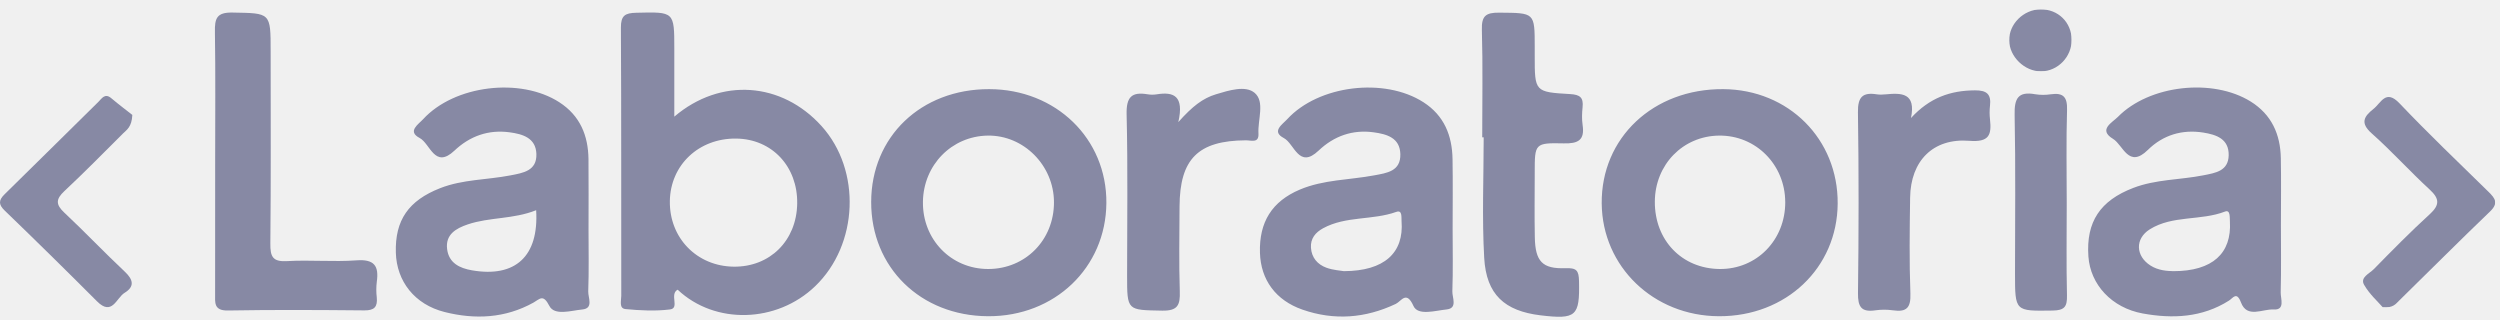
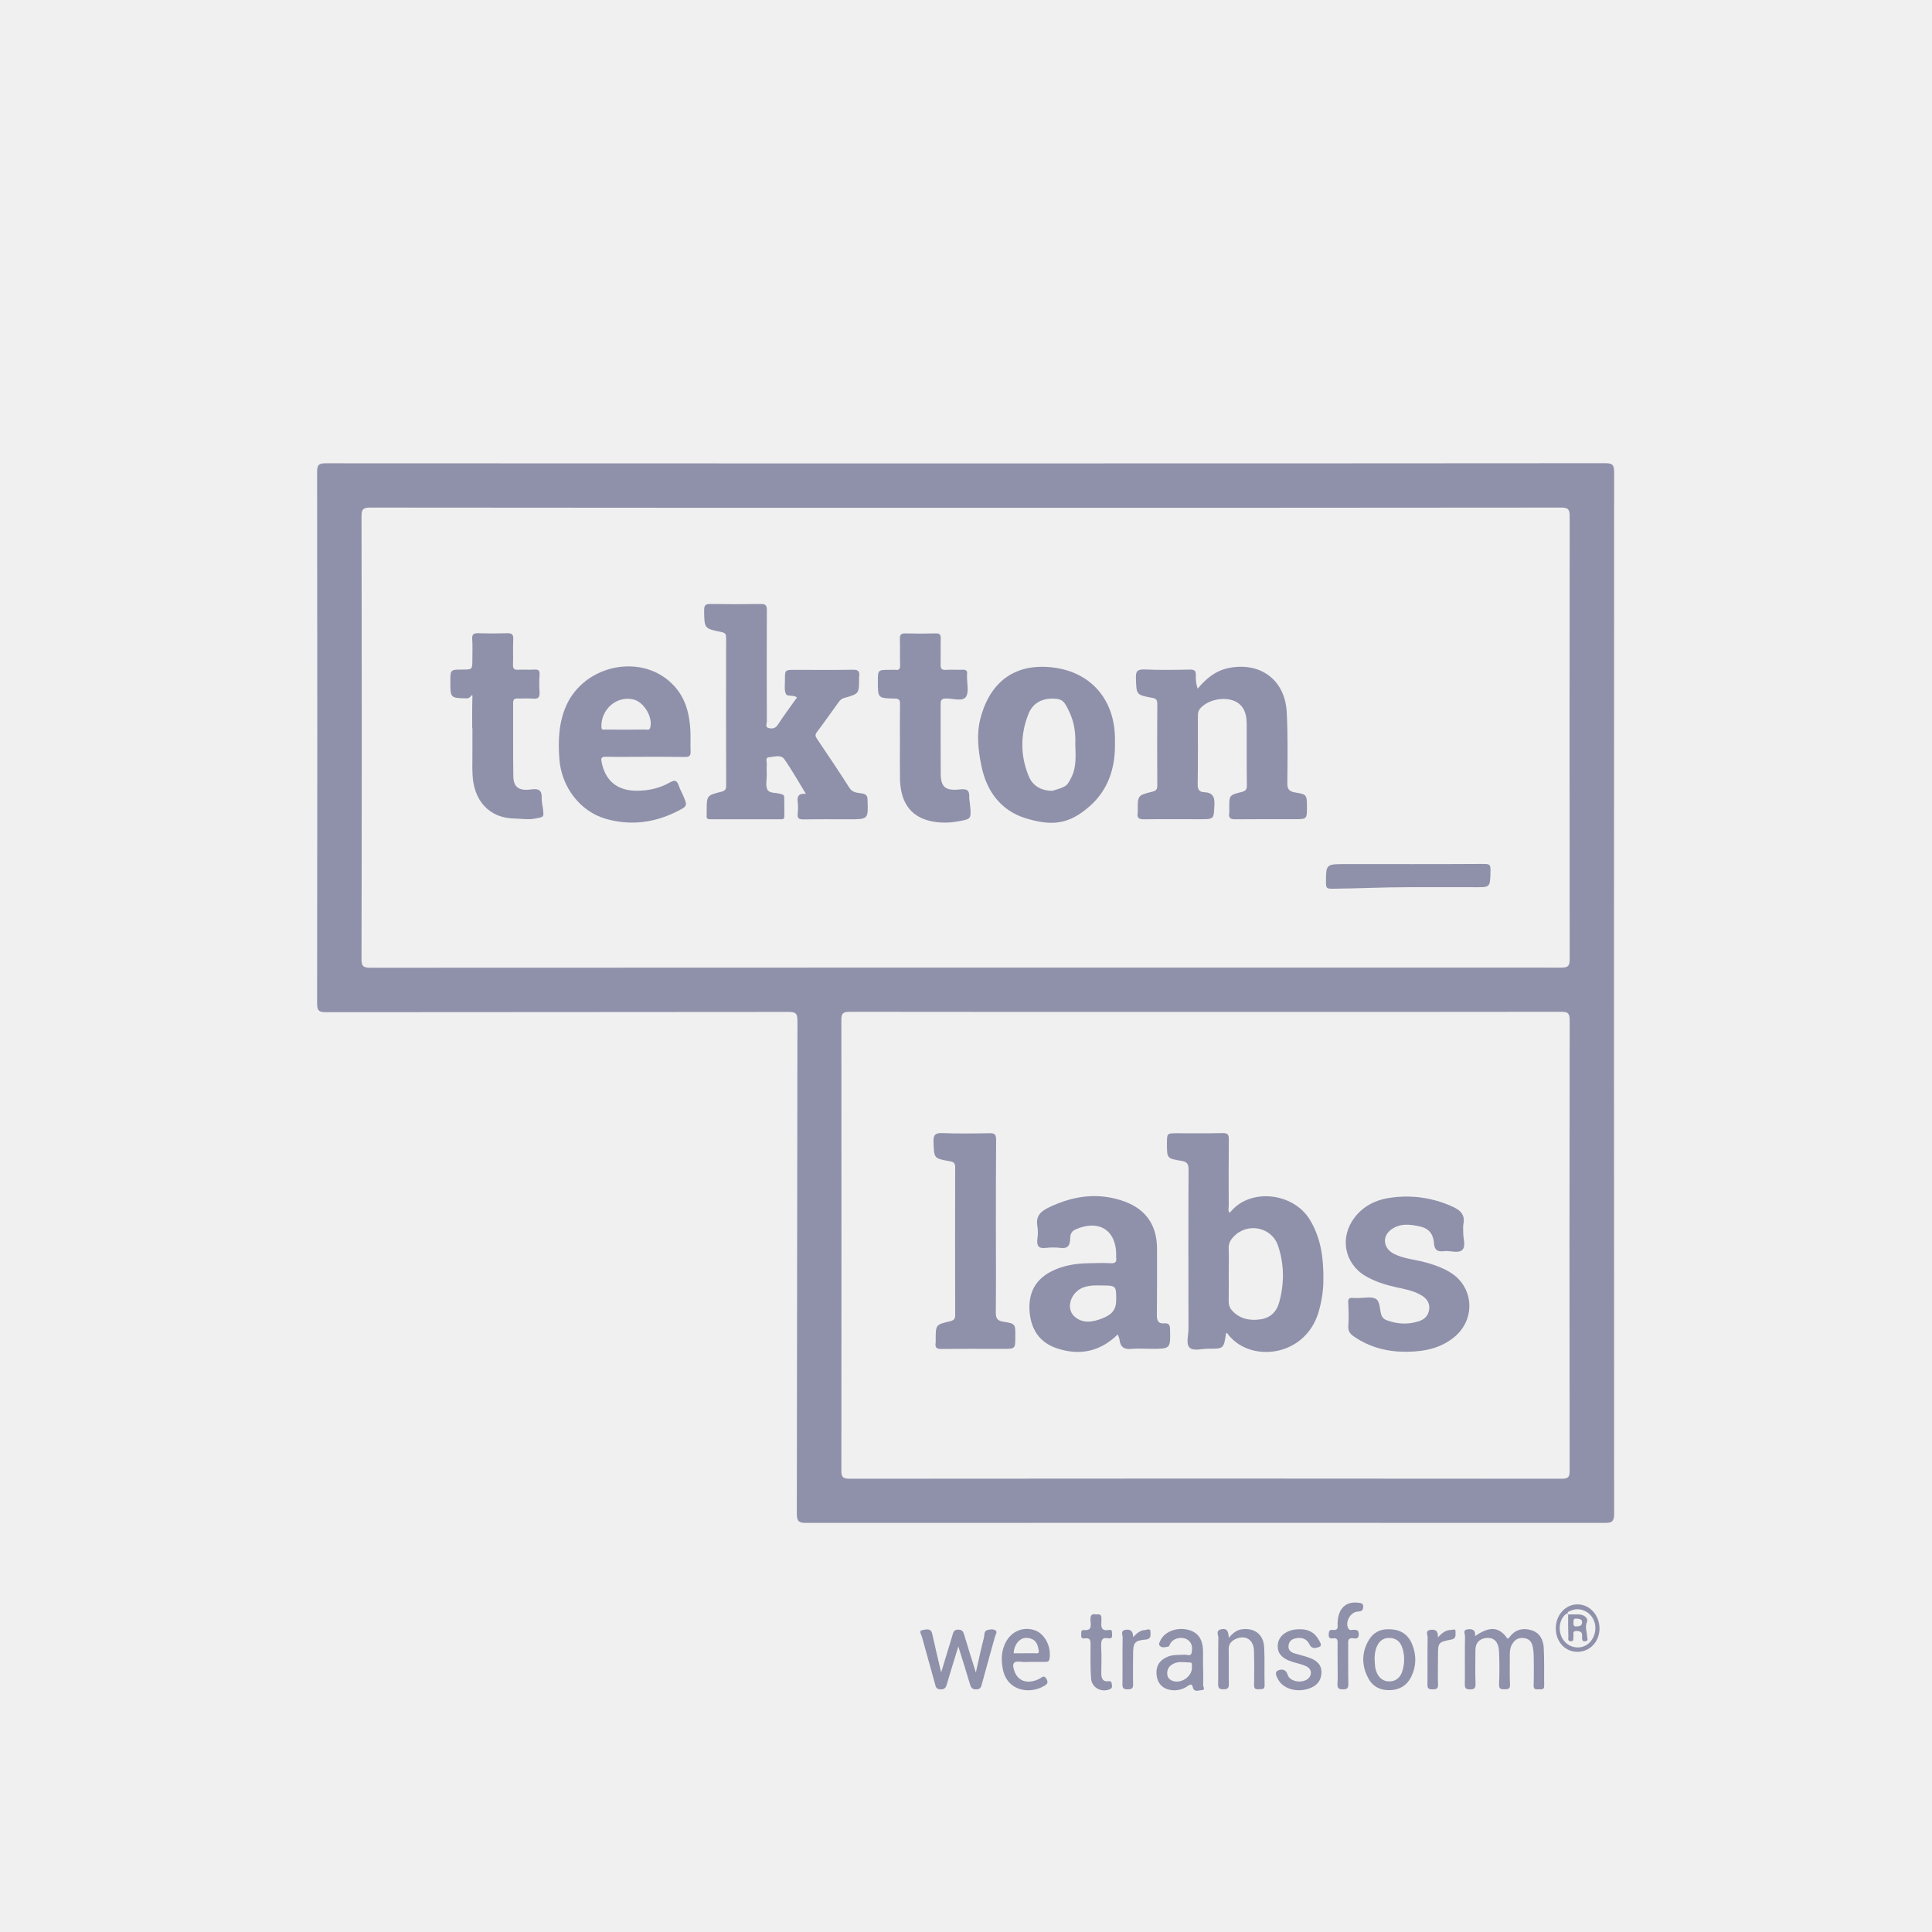
- <svg xmlns="http://www.w3.org/2000/svg" xmlns:xlink="http://www.w3.org/1999/xlink" width="180" height="23" viewBox="0 0 180 23">
-   <defs>
-     <path id="a" d="M.212.294h9.516v15.152H.212z" />
-     <path id="c" d="M.258.028h4.498v4.466H.258z" />
-   </defs>
-   <g fill="none" fill-rule="evenodd" opacity=".5">
-     <path fill="#1D2258" d="M52.832 19.2c2.605.028 4.52-1.873 4.566-4.533.047-2.673-1.81-4.657-4.385-4.69-2.697-.034-4.75 1.902-4.784 4.51-.036 2.65 1.95 4.684 4.603 4.713zM48.55 8.398c3.343-2.842 7.74-2.493 10.605.682 2.87 3.182 2.656 8.528-.461 11.526-2.769 2.663-7.22 2.784-9.903.251-.61.326.168 1.332-.547 1.422-1.053.132-2.143.076-3.205-.025-.487-.046-.307-.608-.308-.95-.01-6.438.01-12.876-.026-19.314-.004-.873.299-1.053 1.107-1.072C48.551.853 48.55.82 48.55 3.522v4.876zM96.755 19.523c2.923-.007 4.334-1.323 4.157-3.595-.021-.28.069-.832-.378-.672-1.714.615-3.631.284-5.27 1.178-.549.3-.922.74-.875 1.409.05.715.477 1.2 1.11 1.432.49.179 1.036.207 1.256.248m7.834-3.062c0 1.505.035 3.01-.02 4.51-.018.45.403 1.228-.421 1.31-.808.082-2.054.47-2.378-.25-.514-1.144-.87-.342-1.274-.151-2.187 1.037-4.434 1.208-6.714.415-1.943-.675-3.006-2.162-3.065-4.089-.068-2.218.866-3.707 2.873-4.556 1.71-.723 3.567-.689 5.352-1.024.913-.171 1.915-.29 1.883-1.533-.031-1.184-.992-1.437-1.915-1.566-1.523-.211-2.864.265-3.973 1.318-1.428 1.356-1.737-.508-2.505-.907-.91-.475-.096-.981.25-1.358 2.251-2.45 6.996-3.026 9.806-1.219 1.497.963 2.068 2.406 2.095 4.106.028 1.664.006 3.33.006 4.994M38.603 15.135c-1.652.66-3.354.49-4.92 1.02-.853.288-1.626.728-1.49 1.788.13.993.89 1.367 1.804 1.523 3.09.529 4.81-.99 4.606-4.331m3.77 1.33c0 1.504.036 3.01-.02 4.51-.017.45.404 1.228-.426 1.307-.807.077-2.002.472-2.375-.26-.45-.88-.69-.488-1.143-.235-2.035 1.132-4.21 1.23-6.398.678-2.156-.543-3.45-2.211-3.51-4.266-.07-2.351.918-3.759 3.187-4.65 1.628-.64 3.37-.594 5.05-.919.928-.18 1.918-.324 1.882-1.542-.034-1.162-.997-1.437-1.928-1.562-1.523-.207-2.863.27-3.974 1.32-1.426 1.347-1.737-.51-2.505-.912-.91-.477-.087-.983.257-1.357 2.254-2.45 7.006-3.024 9.807-1.211 1.488.963 2.076 2.395 2.094 4.103.016 1.665.003 3.33.003 4.995M75.886 14.563c-.004-2.652-2.183-4.842-4.775-4.8-2.59.042-4.62 2.114-4.66 4.757-.04 2.718 2.02 4.846 4.695 4.848 2.685 0 4.744-2.087 4.74-4.805m-4.671-8.145c4.814.005 8.481 3.567 8.444 8.2-.037 4.655-3.723 8.178-8.525 8.15-4.857-.027-8.42-3.515-8.409-8.232.01-4.7 3.591-8.124 8.49-8.118M128.537 14.554c-.006-2.7-2.118-4.823-4.768-4.791-2.605.031-4.609 2.094-4.621 4.757-.014 2.784 1.953 4.824 4.67 4.848 2.662.023 4.726-2.082 4.72-4.814m-4.779 8.214c-4.705-.02-8.39-3.565-8.436-8.113-.046-4.735 3.716-8.275 8.758-8.237 4.702.034 8.264 3.601 8.232 8.24-.032 4.637-3.72 8.132-8.554 8.11M156.481 19.524c2.822 0 4.213-1.285 4.072-3.582-.018-.29.04-.861-.35-.71-1.755.678-3.768.251-5.413 1.276-1.081.675-1.033 1.924.044 2.61.564.362 1.206.395 1.647.406m7.745-3.311c0 1.612.026 3.224-.016 4.835-.012.453.346 1.29-.516 1.236-.788-.05-1.904.655-2.342-.505-.311-.823-.574-.32-.865-.135-1.937 1.224-4.053 1.318-6.21.926-2.232-.407-3.77-2.078-3.912-4.103-.175-2.494.843-4.02 3.229-4.936 1.632-.627 3.375-.576 5.054-.909.864-.172 1.792-.303 1.817-1.437.026-1.183-.881-1.489-1.829-1.64-1.527-.243-2.904.18-3.987 1.246-1.396 1.376-1.781-.352-2.51-.792-1.1-.662-.047-1.18.346-1.58 2.265-2.306 6.832-2.812 9.567-1.107 1.502.937 2.135 2.356 2.167 4.067.032 1.61.007 3.222.007 4.834M15.492 11.475c0-3.058.03-6.116-.018-9.174-.015-.954.105-1.419 1.266-1.397 2.745.051 2.747-.02 2.747 2.786 0 4.614.025 9.227-.022 13.84-.01.947.164 1.333 1.213 1.27 1.657-.097 3.331.067 4.986-.055 1.273-.095 1.63.387 1.465 1.542a4.704 4.704 0 0 0-.002 1.125c.066.679-.17.943-.892.936-3.272-.031-6.546-.051-9.817.008-1.036.019-.931-.566-.93-1.225.008-3.219.004-6.438.004-9.656M106.72 9.886c0-2.576.05-5.155-.025-7.73-.03-1.01.276-1.255 1.258-1.245 2.546.025 2.547-.027 2.547 2.472v.645c0 2.566-.002 2.6 2.554 2.746.708.041.963.25.892.941-.044.425-.06.866.002 1.286.163 1.1-.33 1.345-1.355 1.322-2.092-.046-2.093.01-2.093 2.1 0 1.557-.024 3.114.007 4.67.033 1.718.535 2.278 2.198 2.216.81-.03.968.162.984.934.055 2.517-.192 2.77-2.773 2.46-2.584-.312-3.902-1.494-4.053-4.13-.165-2.887-.038-5.79-.038-8.687h-.104zM137.591 8.498c1.353-1.473 2.85-1.983 4.608-1.993.856-.006 1.178.283 1.08 1.115a4.237 4.237 0 0 0 0 .963c.123 1.123-.043 1.67-1.489 1.555-2.616-.207-4.224 1.452-4.261 4.083-.033 2.304-.066 4.612.02 6.912.038 1.022-.274 1.351-1.247 1.211a4.535 4.535 0 0 0-1.283 0c-1.004.147-1.256-.254-1.244-1.24.055-4.34.062-8.683-.003-13.023-.016-1.087.33-1.452 1.354-1.29.21.033.43.022.642.002 1.145-.11 2.194-.112 1.823 1.705M84.84 8.791c1.014-1.139 1.762-1.716 2.71-2.003.94-.285 2.137-.658 2.789-.098.747.643.212 1.925.27 2.925.041.714-.507.485-.912.488-3.434.022-4.752 1.337-4.77 4.764-.01 2.04-.047 4.081.018 6.119.033.982-.149 1.402-1.277 1.38-2.516-.05-2.517.018-2.517-2.534 0-3.864.06-7.73-.035-11.593-.03-1.258.361-1.646 1.526-1.448.209.035.434.034.643 0 1.217-.195 1.986.102 1.554 2M148.804 14.668c0 2.197-.034 4.396.018 6.592.02.81-.163 1.09-1.041 1.1-2.7.037-2.7.083-2.7-2.67 0-3.806.049-7.613-.028-11.418-.025-1.183.245-1.711 1.489-1.486a3.64 3.64 0 0 0 1.123.001c.896-.124 1.19.2 1.162 1.127-.068 2.25-.023 4.502-.023 6.754" />
-     <g transform="translate(169.925 6.689)">
-       <mask id="b" fill="#fff">
-         <use xlink:href="#a" />
-       </mask>
-       <path fill="#1D2258" d="M1.639 15.44c-.34-.396-.963-.946-1.353-1.629-.3-.527.389-.802.699-1.117C2.3 11.352 3.62 10.01 5.008 8.743c.74-.675.724-1.124-.006-1.794C3.578 5.643 2.282 4.195.837 2.914c-.853-.756-.55-1.222.129-1.761.555-.44.882-1.444 1.875-.4 2.074 2.178 4.249 4.259 6.4 6.362.483.472.747.82.115 1.425-2.21 2.118-4.37 4.29-6.559 6.43-.218.211-.407.52-1.158.47" mask="url(#b)" />
-     </g>
-     <path fill="#1D2258" d="M9.528 8.275c-.042.88-.408 1.071-.66 1.324-1.4 1.4-2.792 2.811-4.237 4.164-.614.576-.627.96-.005 1.543 1.483 1.39 2.884 2.869 4.365 4.26.616.579.706 1.074-.021 1.518-.593.362-.895 1.71-1.994.603a486.869 486.869 0 0 0-6.64-6.528c-.456-.441-.44-.747.002-1.179 2.259-2.207 4.494-4.436 6.748-6.648.242-.237.465-.65.924-.263.57.48 1.167.928 1.518 1.206" />
-     <g transform="translate(144.403 .644)">
-       <mask id="d" fill="#fff">
-         <use xlink:href="#c" />
-       </mask>
-       <path fill="#1D2258" d="M2.51.028c1.264-.017 2.235.93 2.246 2.188.01 1.23-.993 2.268-2.2 2.278C1.372 4.504.275 3.442.258 2.27.242 1.085 1.287.045 2.51.028" mask="url(#d)" />
-     </g>
+ <svg xmlns="http://www.w3.org/2000/svg" version="1.1" id="Capa_1" x="0px" y="0px" width="400px" height="400px" viewBox="0 0 400 400" enable-background="new 0 0 400 400" xml:space="preserve">
+   <rect fill="none" width="399.996" height="400" />
+   <g>
+     <path fill="#8F90AA" d="M332.328,95.902c-44.098,0.042-88.214,0.042-132.296,0.042c-44.208,0-88.401,0-132.605-0.025   c-1.391,0-1.769,0.308-1.769,1.752c0.046,36.708,0.046,73.44,0,110.157c0,1.445,0.415,1.735,1.777,1.735   c31.932-0.041,63.856-0.009,95.776-0.058c1.437,0,1.89,0.24,1.89,1.785c-0.075,34.05-0.059,68.092-0.125,102.125   c0,1.637,0.49,1.886,1.993,1.886c55.078-0.025,110.166-0.025,165.261,0c1.486,0,1.959-0.249,1.959-1.886   c-0.042-71.887-0.042-143.791,0-215.703C334.182,96.185,333.783,95.902,332.328,95.902z M76.612,200.361   c-1.395,0-1.765-0.34-1.765-1.752c0.067-30.596,0.067-61.174,0-91.761c0-1.387,0.333-1.76,1.765-1.76   c41.102,0.049,82.207,0.042,123.329,0.042c41.092,0,82.193,0.008,123.311-0.042c1.396,0,1.735,0.349,1.735,1.76   c-0.032,30.571-0.032,61.166,0,91.761c0,1.379-0.324,1.727-1.72,1.727C241.05,200.32,158.819,200.32,76.612,200.361z    M324.979,304.479c0.008,1.371-0.316,1.679-1.661,1.679c-49.148-0.051-98.297-0.051-147.445,0c-1.496,0-1.678-0.466-1.678-1.811   c0.025-31.036,0.025-62.079,0-93.115c-0.025-1.444,0.349-1.752,1.728-1.752c24.607,0.042,49.198,0.025,73.789,0.025   c24.474,0,48.99,0.017,73.489-0.025c1.32,0,1.786,0.217,1.786,1.703C324.938,242.293,324.938,273.403,324.979,304.479z" />
+     <path fill="#8F90AA" d="M200.671,165.041c0.084-1.503-0.563-1.769-1.993-1.594c-2.973,0.316-3.895-0.507-3.911-3.297   c-0.042-4.775,0-9.568-0.018-14.368c0-0.822,0.191-1.154,1.105-1.17c1.42-0.025,3.388,0.681,4.111-0.308   c0.705-0.98,0.208-2.865,0.24-4.344c0.009-0.091-0.033-0.191,0.009-0.291c0.141-0.855-0.274-1.063-1.063-1.004   c-1.087,0.041-2.159-0.067-3.23,0.024c-1.013,0.083-1.229-0.307-1.172-1.212c0.034-1.761-0.025-3.53,0.018-5.274   c0.017-0.764-0.175-1.087-1.021-1.063c-2.118,0.058-4.22,0.058-6.329,0c-0.914-0.024-1.129,0.324-1.104,1.18   c0.057,1.793-0.018,3.604,0.048,5.381c0.009,0.723-0.157,1.097-0.938,0.988c-0.408-0.049-0.823,0-1.229,0   c-2.442,0-2.442,0-2.442,2.384c0,3.48,0,3.488,3.455,3.555c0.889,0.017,1.154,0.25,1.129,1.138   c-0.048,2.632-0.016,5.257-0.016,7.873l0,0c0,2.575-0.032,5.166,0.016,7.732c0.134,5.007,2.41,7.931,6.828,8.728   c1.676,0.291,3.404,0.283,5.064-0.025c2.875-0.499,2.875-0.506,2.617-3.305C200.805,166.162,200.664,165.598,200.671,165.041z" />
+     <path fill="#8F90AA" d="M268.074,164.061c-1.271-0.225-1.577-0.789-1.545-2.035c0.041-4.9,0.133-9.817-0.133-14.684   c-0.39-6.693-5.613-10.406-12.159-9.002c-2.631,0.573-4.566,2.193-6.277,4.244c-0.349-0.988-0.407-1.935-0.383-2.849   c0.034-0.913-0.34-1.112-1.188-1.104c-3.131,0.058-6.27,0.116-9.426-0.024c-1.553-0.058-1.844,0.44-1.778,1.877   c0.109,3.305,0.025,3.372,3.224,3.97c0.871,0.133,1.213,0.356,1.195,1.296c-0.032,5.63-0.032,11.244,0,16.875   c0.018,0.847-0.299,1.113-1.063,1.295c-2.989,0.739-2.989,0.755-2.989,3.878c0,0.149,0.032,0.316,0,0.457   c-0.176,1.047,0.198,1.396,1.32,1.371c3.844-0.058,7.723-0.017,11.601-0.017c2.941,0,2.809,0,2.957-2.965   c0.101-1.735-0.431-2.558-2.159-2.633c-0.946-0.033-1.32-0.539-1.304-1.611c0.075-4.634,0.041-9.285,0.041-13.911   c0-0.639,0-1.196,0.433-1.744c1.387-1.694,4.492-2.525,6.802-1.736c1.886,0.647,2.848,2.184,2.873,4.784   c0.034,4.285-0.032,8.563,0.034,12.848c0.009,0.872-0.299,1.122-1.063,1.329c-2.583,0.64-2.583,0.665-2.583,3.322   c0,0.357,0.05,0.722-0.009,1.063c-0.174,1.063,0.308,1.271,1.279,1.271c4.086-0.05,8.146-0.025,12.226-0.025   c2.59,0,2.59,0,2.59-2.55C270.565,164.534,270.59,164.468,268.074,164.061z" />
+     <path fill="#8F90AA" d="M207.697,273.636c-1.188-0.19-1.527-0.673-1.527-1.894c0.066-5.938,0.016-11.867,0.016-17.797   c0-5.98,0-11.96,0.051-17.947c0-1.038-0.249-1.42-1.354-1.378c-3.263,0.058-6.519,0.107-9.774-0.025   c-1.503-0.059-1.886,0.382-1.835,1.86c0.132,3.355,0.041,3.38,3.297,3.953c0.88,0.148,1.213,0.373,1.188,1.354   c-0.025,10.148-0.025,20.305,0,30.471c0.025,0.831-0.274,1.13-1.047,1.32c-2.998,0.706-2.989,0.714-2.989,3.87   c0,0.191,0.016,0.432-0.009,0.606c-0.174,1.014,0.249,1.287,1.263,1.262c4.228-0.058,8.454-0.024,12.682-0.024   c2.55,0,2.55,0,2.55-2.574C210.23,274.126,210.263,274.051,207.697,273.636z" />
+     <path fill="#8F90AA" d="M218.295,138.233c-7.973-1.08-13.297,2.749-15.331,10.597c-0.813,3.248-0.433,6.677,0.274,9.958   c1.078,5.049,3.994,9.028,9.067,10.605c5.408,1.661,9.02,1.396,13.479-2.633c3.654-3.313,5.058-7.682,5.058-12.44   c0-0.424,0-0.847,0-1.246C230.852,144.91,225.918,139.262,218.295,138.233z M222.63,154.037c0.065,2.234,0.266,4.7-0.739,6.743   c-1.013,2.052-1.013,2.052-4.045,2.957c-2.284-0.033-4.053-1.005-4.899-3.115c-1.71-4.244-1.71-8.545-0.025-12.79   c0.848-2.126,2.583-3.164,4.85-3.189c2.301-0.033,2.608,0.623,3.639,2.782C222.406,149.527,222.712,151.719,222.63,154.037   L222.63,154.037z" />
+     <path fill="#8F90AA" d="M306.983,178.869c-9.493,0.058-18.961,0.033-28.453,0.033c-4.044,0-4.003,0-4.003,3.995   c0,1.071,0.333,1.113,1.411,1.104c5.249-0.05,10.514-0.316,15.771-0.316h13.121c3.737,0,3.688,0.283,3.763-3.488   C308.611,178.885,308.278,178.869,306.983,178.869z" />
+     <path fill="#8F90AA" d="M300.239,263.429c-1.77-1.087-3.753-1.727-5.73-2.226c-1.944-0.465-3.978-0.672-5.781-1.544   c-2.324-1.104-2.682-3.622-0.705-5.092c1.868-1.345,3.954-1.12,6.088-0.606c1.886,0.457,2.675,1.711,2.791,3.505   c0.082,1.271,0.714,1.753,1.983,1.578c1.338-0.19,3.04,0.557,3.879-0.282c0.781-0.772,0.149-2.458,0.183-3.529   c0-0.715-0.066-1.254,0.024-1.744c0.424-2.035-0.654-2.974-2.325-3.704c-4.159-1.894-8.77-2.483-13.263-1.728   c-2.766,0.466-5.165,1.728-6.918,4.003c-3.14,4.069-2.167,9.484,2.209,12.108c1.985,1.163,4.136,1.844,6.346,2.334   c1.751,0.373,3.545,0.697,5.123,1.595c1.146,0.647,1.936,1.562,1.753,2.998c-0.166,1.345-1.03,2.118-2.226,2.482   c-2.177,0.682-4.352,0.582-6.511-0.215c-0.598-0.183-1.072-0.673-1.204-1.271c-0.34-1.112-0.2-2.69-1.163-3.206   c-0.931-0.489-2.325-0.141-3.488-0.141c-0.424-0.024-0.839,0.024-1.254-0.024c-0.723-0.059-0.963,0.207-0.914,0.987   c0.084,1.587,0.125,3.182,0.025,4.793c-0.099,1.079,0.373,1.686,1.212,2.25c3.406,2.325,7.192,3.206,11.254,3.114   c3.563-0.083,6.943-0.821,9.733-3.264C305.596,272.839,305.031,266.336,300.239,263.429z" />
+     <path fill="#8F90AA" d="M178.58,164.293c-0.93-0.191-2-0.058-2.707-1.163c-2.168-3.405-4.451-6.793-6.727-10.166   c-0.374-0.531-0.424-0.888,0.025-1.454c1.553-2.051,3.021-4.16,4.533-6.237c0.25-0.365,0.647-0.664,1.097-0.772   c3.073-0.856,3.057-0.889,3.057-4.02c0-0.142-0.009-0.308,0.017-0.448c0.157-1.063-0.226-1.412-1.338-1.37   c-3.952,0.066-7.931,0.024-11.909,0.024c-2.118,0-2.118,0-2.118,2.085c0.021,0.98-0.174,2.06,0.191,2.873   c0.308,0.673,1.566,0.125,2.301,0.765c-1.32,1.869-2.704,3.72-3.97,5.647c-0.495,0.79-1.142,0.831-1.835,0.698   c-0.855-0.166-0.428-0.938-0.428-1.395c-0.032-7.641-0.032-15.272,0-22.914c0.021-1.154-0.283-1.437-1.423-1.395   c-3.417,0.058-6.81,0.058-10.232,0c-1.104-0.034-1.336,0.307-1.329,1.37c0.046,3.67-0.007,3.728,3.588,4.435   c0.83,0.183,0.963,0.481,0.963,1.212c-0.021,10.19-0.021,20.405,0.009,30.604c0,0.772-0.219,1.038-0.972,1.246   c-3.073,0.755-3.06,0.797-3.06,3.978c0,0.291,0.016,0.615-0.014,0.914c-0.045,0.564,0.109,0.822,0.757,0.814   c4.854-0.017,9.695,0,14.538,0c0.335,0,0.764,0.049,0.793-0.49c0-1.378,0.017-2.766-0.029-4.161   c-0.021-0.456-0.428-0.49-0.793-0.606c-0.884-0.282-2.238-0.091-2.658-0.838c-0.456-0.823-0.153-2.01-0.153-3.048   c-0.016-0.723-0.066-1.454,0-2.134c0.066-0.565-0.411-1.495,0.444-1.57c1.059-0.075,2.462-0.623,3.189,0.407   c1.585,2.258,2.931,4.675,4.467,7.183c-1.453-0.157-1.843,0.44-1.694,1.62c0.084,0.83,0.084,1.644,0,2.458   c-0.116,0.972,0.233,1.212,1.179,1.205c3.148-0.058,6.288-0.025,9.435-0.025c4.02,0,3.995,0,3.837-4.103   C179.585,164.75,179.345,164.468,178.58,164.293z" />
+     <path fill="#8F90AA" d="M254.611,251.104c-0.456-0.432-0.198-0.964-0.216-1.429c-0.023-4.609-0.023-9.177,0.018-13.777   c0.007-0.98-0.226-1.32-1.263-1.304c-3.156,0.074-6.303,0.033-9.442,0.033c-2.102,0-2.102,0-2.102,2.126   c0,3.031-0.017,3.114,2.94,3.579c1.254,0.208,1.544,0.656,1.535,1.86c-0.058,10.971-0.041,21.95-0.016,32.938   c0,1.337-0.573,3.064,0.224,3.87c0.798,0.797,2.532,0.224,3.861,0.232c3.206,0.024,3.206,0,3.68-3.114   c0.008-0.075,0.142-0.092,0.208-0.149c4.4,6.236,15.846,5.182,18.835-3.937c0.707-2.268,1.113-4.626,1.122-6.993   c0.05-4.427-0.458-8.703-2.857-12.59C267.692,246.869,258.656,245.864,254.611,251.104z M264.894,269.467   c-0.532,2.052-1.81,3.422-4.028,3.704c-2.275,0.299-4.31-0.149-5.88-1.952c-0.44-0.531-0.613-1.129-0.598-1.835   c0.032-1.902,0.008-3.812,0.008-5.714c0-1.711,0.059-3.422-0.008-5.1c-0.066-1.021,0.315-1.785,0.98-2.491   c2.823-3.056,7.889-2.101,9.234,1.827C265.882,261.693,265.923,265.572,264.894,269.467z" />
+     <path fill="#8F90AA" d="M241.108,273.984c-1.504,0.124-1.611-0.756-1.586-1.927c0.05-4.525,0.024-9.061,0.024-13.62   c-0.024-4.725-2.268-8.056-6.728-9.675c-5.331-1.943-10.488-1.238-15.546,1.163c-1.778,0.839-2.874,1.811-2.492,3.928   c0.133,0.872,0.133,1.769,0,2.641c-0.175,1.412,0.224,2.085,1.795,1.869c0.996-0.116,1.968-0.116,2.938,0   c1.496,0.216,2.019-0.466,2.043-1.836c0.034-0.839,0.15-1.553,1.113-1.977c4.783-2.15,8.43,0.101,8.43,5.24   c0,0.208-0.042,0.415,0,0.606c0.125,0.848-0.174,1.18-1.104,1.146c-1.527-0.083-3.073-0.05-4.635,0   c-2.731,0.033-5.422,0.49-7.88,1.786c-3.272,1.76-4.585,4.551-4.319,8.213c0.299,3.688,2.051,6.386,5.589,7.591   c4.626,1.561,8.903,0.822,12.673-2.856c0.166,0.473,0.342,0.805,0.374,1.162c0.175,1.52,1.047,2.001,2.533,1.827   c1.329-0.116,2.649-0.009,4.003-0.009c4.045,0,4.011,0,3.912-4.086C242.246,274.3,241.923,273.918,241.108,273.984z    M228.102,273.005c-1.917,0.73-3.944,1.088-5.671-0.457c-1.869-1.736-0.706-5.141,2-6.046c1.213-0.391,2.435-0.398,3.406-0.357   h0.025c3.238,0,3.238,0,3.238,2.957C231.093,271.095,230.329,272.149,228.102,273.005z" />
+     <path fill="#8F90AA" d="M249.098,345.249h-0.024v-3.389c0-0.141-0.018-0.315-0.018-0.448c-0.133-2.168-1.129-3.479-3.022-3.97   c-2.243-0.573-4.65,0.241-5.64,1.943c-0.224,0.415-0.632,1.029-0.258,1.388c0.458,0.456,1.181,0.248,1.762,0.132   c0.208-0.041,0.299-0.49,0.481-0.756c0.764-1.13,2.633-1.396,3.688-0.515c0.822,0.689,0.822,1.67,0.647,2.541   c-0.174,0.864-1.029,0.366-1.569,0.407c-1.063,0.092-2.151-0.041-3.189,0.35c-1.984,0.729-2.815,2.184-2.433,4.243   c0.308,1.76,1.685,2.799,3.703,2.781c0.989-0.024,1.944-0.34,2.724-0.921c0.532-0.357,0.814-0.465,1.047,0.383   c0.249,1.013,1.196,0.514,1.811,0.506c0.83-0.024,0.267-0.714,0.291-1.08C249.14,347.632,249.098,346.453,249.098,345.249z    M246.789,345.24c-0.025,2.076-2.608,3.597-4.344,2.617c-0.598-0.342-0.806-0.881-0.789-1.546c0.041-0.888,0.516-1.428,1.22-1.826   c1.122-0.591,2.31-0.308,3.464-0.283C247.071,344.202,246.647,344.916,246.789,345.24z" />
+     <path fill="#8F90AA" d="M139.486,141.92c-6.309-6.76-18.326-4.501-22.237,4.136c-1.583,3.563-1.708,7.309-1.441,11.054   c0.427,5.864,4.31,10.888,9.613,12.416c5.107,1.47,10.086,0.839,14.836-1.578c2.114-1.08,2.098-1.096,1.133-3.347   c-0.249-0.598-0.602-1.179-0.817-1.819c-0.344-1.038-0.697-1.479-1.898-0.772c-2.134,1.205-4.492,1.728-6.971,1.703   c-3.921-0.042-6.345-2.042-7.139-5.872c-0.232-1.088,0.1-1.179,1.017-1.162c2.686,0.049,5.378,0.008,8.069,0.008   c2.715,0,5.44-0.008,8.188,0.033c0.855,0.008,1.171-0.232,1.142-1.146c-0.075-1.429,0.037-2.891-0.045-4.319   C142.753,147.792,141.944,144.536,139.486,141.92z M134.632,150.616c-0.184,0.639-0.615,0.431-0.964,0.431   c-1.432,0.017-2.891,0.017-4.339,0.017l0,0c-1.325,0-2.663,0-4.015-0.017c-0.321,0-0.782,0.191-0.802-0.547   c-0.096-3.655,3.13-6.479,6.594-5.698C133.314,145.317,135.204,148.48,134.632,150.616z" />
+     <path fill="#8F90AA" d="M237.056,337.476c-0.956,0.05-1.679,0.64-2.458,1.479c0-1.154-0.424-1.645-1.487-1.537   c-1.204,0.15-0.672,1.021-0.681,1.537c-0.058,3.205,0.009,6.386-0.042,9.575c-0.024,0.896,0.125,1.262,1.154,1.229   c0.939-0.017,1.071-0.34,1.056-1.163c-0.06-2.059,0-4.127,0-6.17c0-2.334,0.332-2.791,2.64-2.974   c1.163-0.116,0.956-0.964,0.956-1.578C238.218,336.986,237.413,337.476,237.056,337.476z" />
+     <path fill="#8F90AA" d="M256.929,337.359c-0.997,0.183-1.727,0.839-2.533,1.735c-0.058-1.254-0.274-2.06-1.578-1.769   c-1.179,0.282-0.563,1.18-0.572,1.735c-0.058,3.182,0,6.362-0.042,9.551c-0.016,0.864,0.199,1.146,1.079,1.138   c0.873,0,1.155-0.224,1.138-1.113c-0.048-2.383,0.018-4.742-0.032-7.092c-0.059-1.271,0.682-1.901,1.653-2.301   c1.977-0.738,3.495,0.308,3.579,2.5c0.074,2.367,0.058,4.742,0.025,7.101c-0.025,0.822,0.314,0.946,0.996,0.889   c0.572-0.05,1.204,0.191,1.179-0.863c-0.083-2.591,0.051-5.149-0.083-7.732C261.629,338.348,259.678,336.911,256.929,337.359z" />
+     <path fill="#8F90AA" d="M281.13,331.819c-2.508-0.299-4.078,1.238-4.194,4.111c-0.051,0.689,0.341,1.694-0.997,1.528   c-0.764-0.108-0.805,0.341-0.839,0.931c-0.05,0.73,0.283,0.905,0.89,0.813c0.946-0.142,0.971,0.44,0.946,1.121   c-0.025,1.396,0,2.781,0,4.161l0,0c0,1.386,0.059,2.774-0.025,4.177c-0.041,0.922,0.299,1.088,1.131,1.097   c0.887,0.009,1.12-0.267,1.12-1.146c-0.074-2.707,0-5.447-0.033-8.18c-0.041-0.839,0.033-1.413,1.113-1.229   c0.572,0.083,1.071,0.05,1.079-0.831c0-0.963-0.507-0.93-1.154-0.93c-0.333,0-0.739,0.183-0.98-0.241   c-0.789-1.287,0.349-3.463,1.944-3.546c0.673-0.024,1.038-0.157,1.104-0.896C282.325,331.854,281.693,331.895,281.13,331.819z" />
+     <path fill="#8F90AA" d="M204.4,337.492c-0.738,0.225-0.556,1.029-0.688,1.569c-0.606,2.301-1.08,4.601-1.671,7.218   c-0.888-2.8-1.644-5.232-2.374-7.683c-0.216-0.706-0.374-1.195-1.279-1.195c-0.989,0-1.03,0.631-1.222,1.262l-2.308,7.591   c-0.681-2.856-1.279-5.39-1.844-7.947c-0.249-1.263-1.204-0.947-1.917-0.84c-0.997,0.108-0.367,0.864-0.258,1.287   c0.896,3.273,1.818,6.536,2.723,9.792c0.166,0.622,0.216,1.222,1.205,1.222c0.93-0.009,1.12-0.508,1.287-1.155   c0.723-2.475,1.503-4.941,2.359-7.731c0.88,2.807,1.66,5.265,2.392,7.756c0.224,0.707,0.415,1.131,1.295,1.131   c0.98,0,1.038-0.6,1.221-1.238c0.873-3.239,1.785-6.437,2.667-9.642c0.116-0.424,0.539-0.988,0.183-1.279   C205.696,337.201,204.948,337.343,204.4,337.492z" />
+     <path fill="#8F90AA" d="M287.607,337.326c-1.811-0.083-3.256,0.664-4.17,2.168c-1.577,2.615-1.562,5.39-0.107,8.039   c0.947,1.727,2.559,2.475,4.51,2.392c1.927-0.066,3.438-0.946,4.318-2.725c1.088-2.184,1.129-4.468,0.233-6.702   C291.553,338.348,289.916,337.326,287.607,337.326z M290.355,345.955c-0.406,1.346-1.327,2.142-2.665,2.167   c-1.428,0.018-2.351-0.862-2.798-2.217c-0.251-0.757-0.251-1.521-0.275-2.301h-0.032c0.032-0.914,0.074-1.835,0.472-2.699   c0.516-1.163,1.329-1.811,2.617-1.785c1.286,0.008,2.144,0.681,2.583,1.835C290.854,342.583,290.854,344.277,290.355,345.955z" />
+     <path fill="#8F90AA" d="M214.142,337.492c-2.606-0.806-5.133,0.448-6.202,3.147c-0.641,1.579-0.641,3.205-0.326,4.876   c0.898,4.692,5.641,5.273,8.514,3.562c0.557-0.308,1.005-0.572,0.557-1.428c-0.507-0.923-0.872-0.424-1.38-0.134   c-2.499,1.329-4.691,0.581-5.364-1.776c-0.349-1.129-0.24-1.886,1.246-1.703c0.773,0.116,1.569,0.034,2.333,0.034l0,0   c0.989,0,1.977,0,2.948,0c0.449,0,0.716-0.051,0.823-0.648C217.705,340.913,216.284,338.165,214.142,337.492z M214.25,342.284   c-1.437,0.008-2.865,0.008-4.385,0.008c0.025-0.78,0.266-1.544,0.739-2.176c0.748-0.988,1.761-1.229,2.898-0.83   c1.121,0.382,1.386,1.412,1.562,2.458C215.188,342.451,214.624,342.284,214.25,342.284z" />
+     <path fill="#8F90AA" d="M229.481,339.203c0.622,0.107,0.83-0.207,0.764-0.789c-0.05-0.439,0.108-1.104-0.632-0.955   c-1.852,0.341-1.628-0.913-1.577-2.002c0.033-0.747,0.05-1.411-1.055-1.195c-1.104-0.266-1.246,0.332-1.203,1.271   c0.048,0.964,0.372,2.135-1.396,1.952c-0.673-0.075-0.49,0.631-0.524,1.063c-0.066,0.573,0.267,0.748,0.739,0.664   c1.138-0.174,1.213,0.448,1.188,1.346c-0.007,2.325-0.05,4.626,0.109,6.942c0.148,1.895,2.009,2.907,3.728,2.301   c0.598-0.198,0.689-0.531,0.573-1.03c-0.066-0.397-0.042-0.771-0.723-0.688c-1.162,0.157-1.462-0.632-1.462-1.628   c0.025-1.852,0.075-3.712-0.025-5.572C227.979,339.742,228.011,338.903,229.481,339.203z" />
+     <path fill="#8F90AA" d="M271.313,343.306c-1.088-0.424-2.25-0.665-3.372-1.014c-0.723-0.24-1.278-0.705-1.162-1.594   c0.084-0.797,0.581-1.296,1.347-1.47c1.295-0.3,2.392-0.025,2.996,1.237c0.516,1.104,1.496,0.705,2.094,0.473   c0.556-0.24,0.074-1.005-0.199-1.444c-0.88-1.62-2.325-2.251-4.12-2.168c-2.282,0.017-4.044,1.221-4.318,2.957   c-0.257,1.893,0.698,3.098,3.181,3.844c0.873,0.267,1.804,0.44,2.634,0.832c1.153,0.514,1.345,1.686,0.515,2.516   c-1.138,1.121-3.862,0.789-4.318-0.748c-0.439-1.312-1.454-1.138-2.026-0.855c-0.789,0.408-0.224,1.279,0.082,1.886   c1.056,1.886,3.78,2.699,6.304,1.86c1.462-0.481,2.492-1.396,2.625-3.064C273.729,344.825,272.767,343.87,271.313,343.306z" />
+     <rect x="324.631" y="334.203" fill="#8F90AA" width="0.007" height="0.042" />
+     <path fill="#8F90AA" d="M326.599,332.169c-2.483,0-4.484,2.184-4.484,4.925c-0.017,2.782,1.894,4.892,4.443,4.899   c2.558,0.017,4.56-2.034,4.601-4.774C331.175,334.42,329.157,332.169,326.599,332.169z M328.359,340.64   c-1.619,0.913-3.696,0.382-4.759-1.213c-1.146-1.743-0.806-4.227,0.682-5.307c0.157-0.124,0.232,0.009,0.323,0.108   c-0.224-0.531,0.266-0.598,0.565-0.73c1.719-0.814,3.828-0.018,4.709,1.752C330.842,337.136,330.112,339.659,328.359,340.64z" />
+     <path fill="#8F90AA" d="M112.153,165.323c0.087-1.702-0.561-2.109-2.237-1.877c-2.555,0.349-3.613-0.531-3.634-2.757   c-0.087-5.049-0.021-10.107-0.046-15.165c0-0.673,0.22-0.913,0.896-0.913c1.076,0.033,2.164-0.059,3.251,0.033   c1.135,0.107,1.391-0.357,1.325-1.403c-0.078-1.171-0.078-2.384,0-3.555c0.05-0.797-0.19-1.113-1.021-1.055   c-1.133,0.075-2.287-0.033-3.404,0.034c-0.823,0.041-1.092-0.217-1.076-1.056c0.075-1.76-0.037-3.496,0.055-5.249   c0.062-1.063-0.34-1.287-1.304-1.254c-1.985,0.058-3.928,0.058-5.888,0c-0.959-0.033-1.387,0.166-1.3,1.229   c0.096,1.387,0.029,2.791,0.029,4.178c0,2.117,0,2.117-2.08,2.117c-2.479,0-2.479,0-2.479,2.517c0,3.347,0,3.388,3.421,3.438   c0.868,0,1.167-1.263,1.146-0.366c-0.08,2.691-0.038,6.586-0.038,6.586h0.046c0,10.938-0.066,6.735,0.012,9.359   c0.17,5.481,3.354,9.269,8.824,9.311c1.341,0.016,2.675,0.273,3.999,0.024c2.002-0.39,2.002-0.174,1.735-2.25   C112.29,166.552,112.142,166.029,112.153,165.323z" />
+     <path fill="#8F90AA" d="M317.089,337.525c-1.751-0.539-3.37-0.183-4.533,1.403c-0.108,0.149-0.291,0.258-0.44,0.366   c-1.652-2.483-3.68-2.691-6.728-0.541c0.157-1.312-0.522-1.511-1.494-1.428c-1.112,0.116-0.574,0.938-0.574,1.42   c-0.074,3.297,0,6.594-0.041,9.891c-0.033,0.873,0.208,1.131,1.081,1.131c0.871,0,1.145-0.241,1.129-1.131   c-0.075-2.357-0.042-4.725-0.017-7.092c0.017-1.403,0.855-2.301,2.25-2.417c1.653-0.149,2.584,0.831,2.649,3.007   c0.092,2.209,0.083,4.427,0,6.635c-0.018,0.914,0.365,0.998,1.12,0.98c0.641-0.041,1.155,0.05,1.138-0.922   c-0.107-2.084-0.016-4.127-0.048-6.188c0-0.729,0.065-1.444,0.406-2.084c0.515-0.979,1.313-1.561,2.499-1.411   c1.155,0.107,1.703,0.863,1.869,1.918c0.125,0.598,0.166,1.229,0.183,1.844c0.024,2.009,0.05,4.02-0.017,6.028   c-0.024,0.905,0.49,0.855,1.071,0.814c0.523-0.017,1.146,0.183,1.113-0.771c-0.041-2.551,0.05-5.141-0.084-7.725   C319.549,339.561,318.833,338.065,317.089,337.525z" />
+     <path fill="#8F90AA" d="M300.455,337.467c-1.055-0.008-1.853,0.541-2.758,1.553c0.084-1.37-0.49-1.71-1.519-1.577   c-1.156,0.166-0.598,1.046-0.598,1.577c-0.068,3.224,0,6.479-0.043,9.718c-0.025,0.839,0.258,1.021,1.03,1.021   c0.805,0,1.213-0.092,1.163-1.056c-0.075-1.901-0.009-3.812-0.009-5.714c0-2.964-0.017-2.98,2.865-3.563   c0.98-0.224,0.73-1.029,0.764-1.619C301.409,337.094,300.762,337.476,300.455,337.467z" />
+     <path fill="#8F90AA" d="M325.171,339.801c0.771,0.075,0.507-0.557,0.598-0.972c0.101-0.391-0.291-0.996,0.398-1.146   c0.35-0.034,0.705,0,1.021,0.141c0.44,0.241,0.365,0.697,0.365,1.13c0,0.498,0,0.972,0.707,0.847   c0.688-0.107,0.349-0.655,0.331-0.988c-0.008-0.972-0.498-1.836-0.041-2.965c0.357-0.863-0.614-1.536-1.619-1.595   c-0.765-0.024-1.496,0-2.269,0.009c0,1.553,0,3.064,0.05,4.609C324.713,339.229,324.498,339.768,325.171,339.801z M326.441,335.117   c0.522,0.066,1.097,0.066,1.112,0.73c0.034,0.64-0.398,0.873-1.121,0.873c-0.432,0.082-0.723-0.134-0.664-0.74   C325.785,335.524,325.71,335.025,326.441,335.117z" />
+     <polygon fill="#8F90AA" points="324.663,334.262 324.663,334.236 324.622,334.262  " />
  </g>
</svg>
